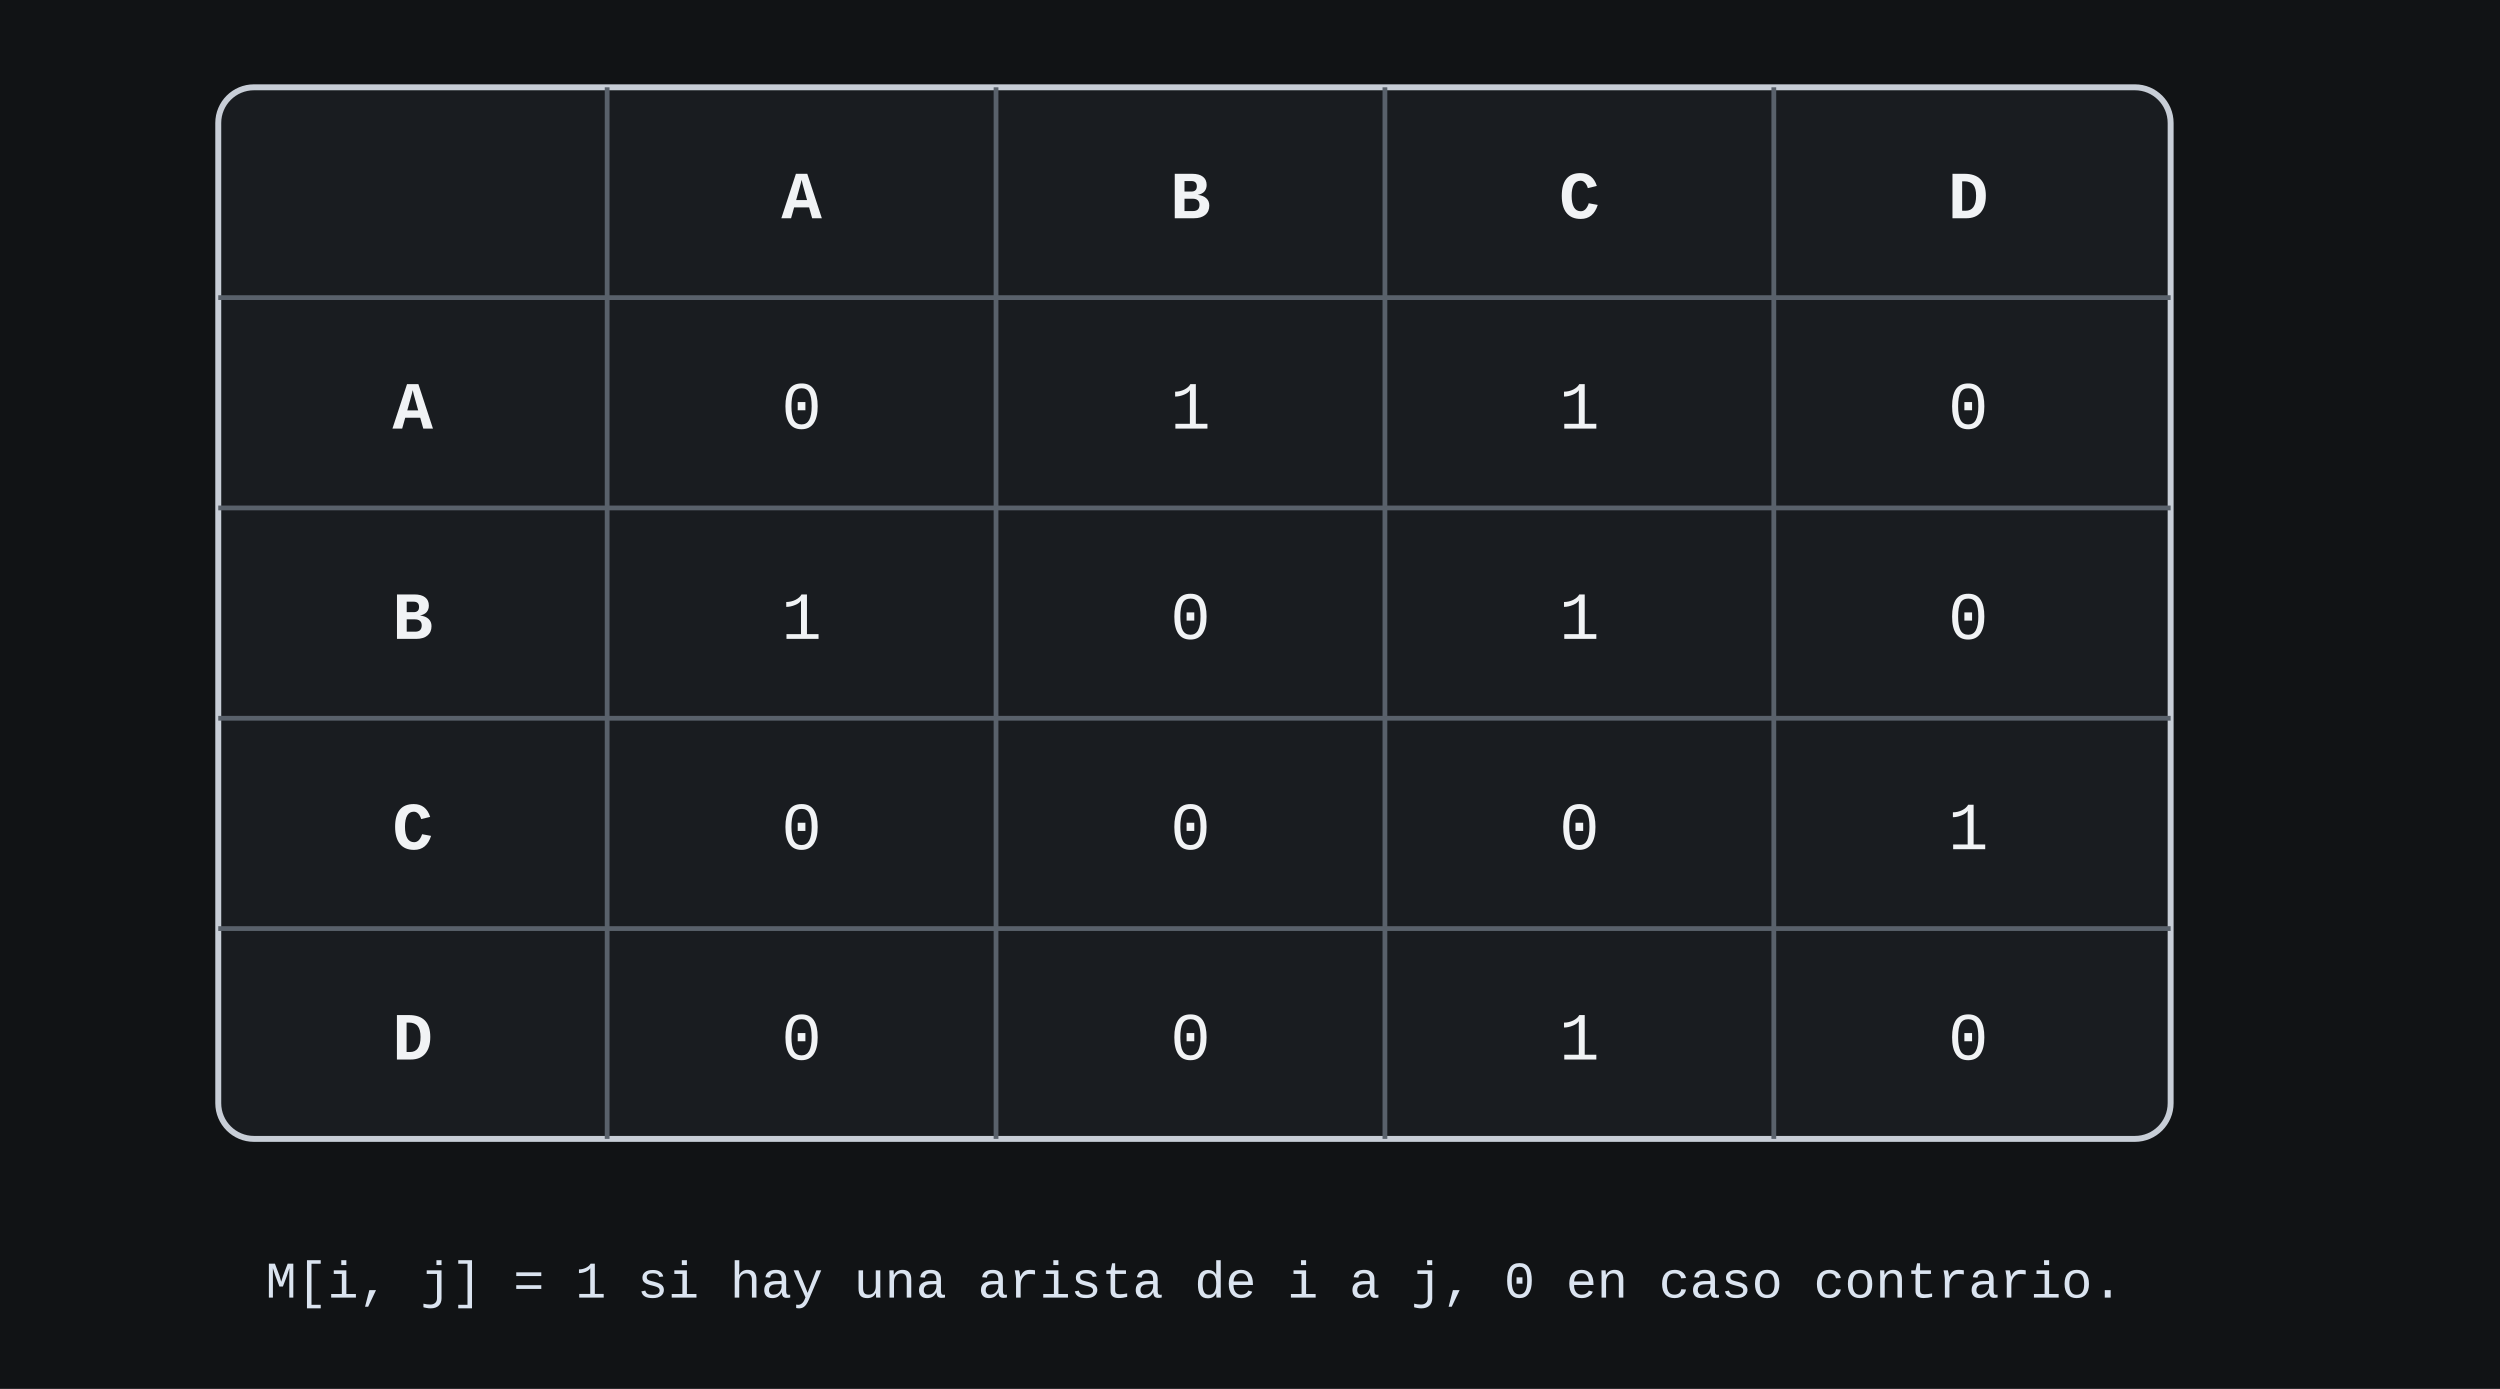
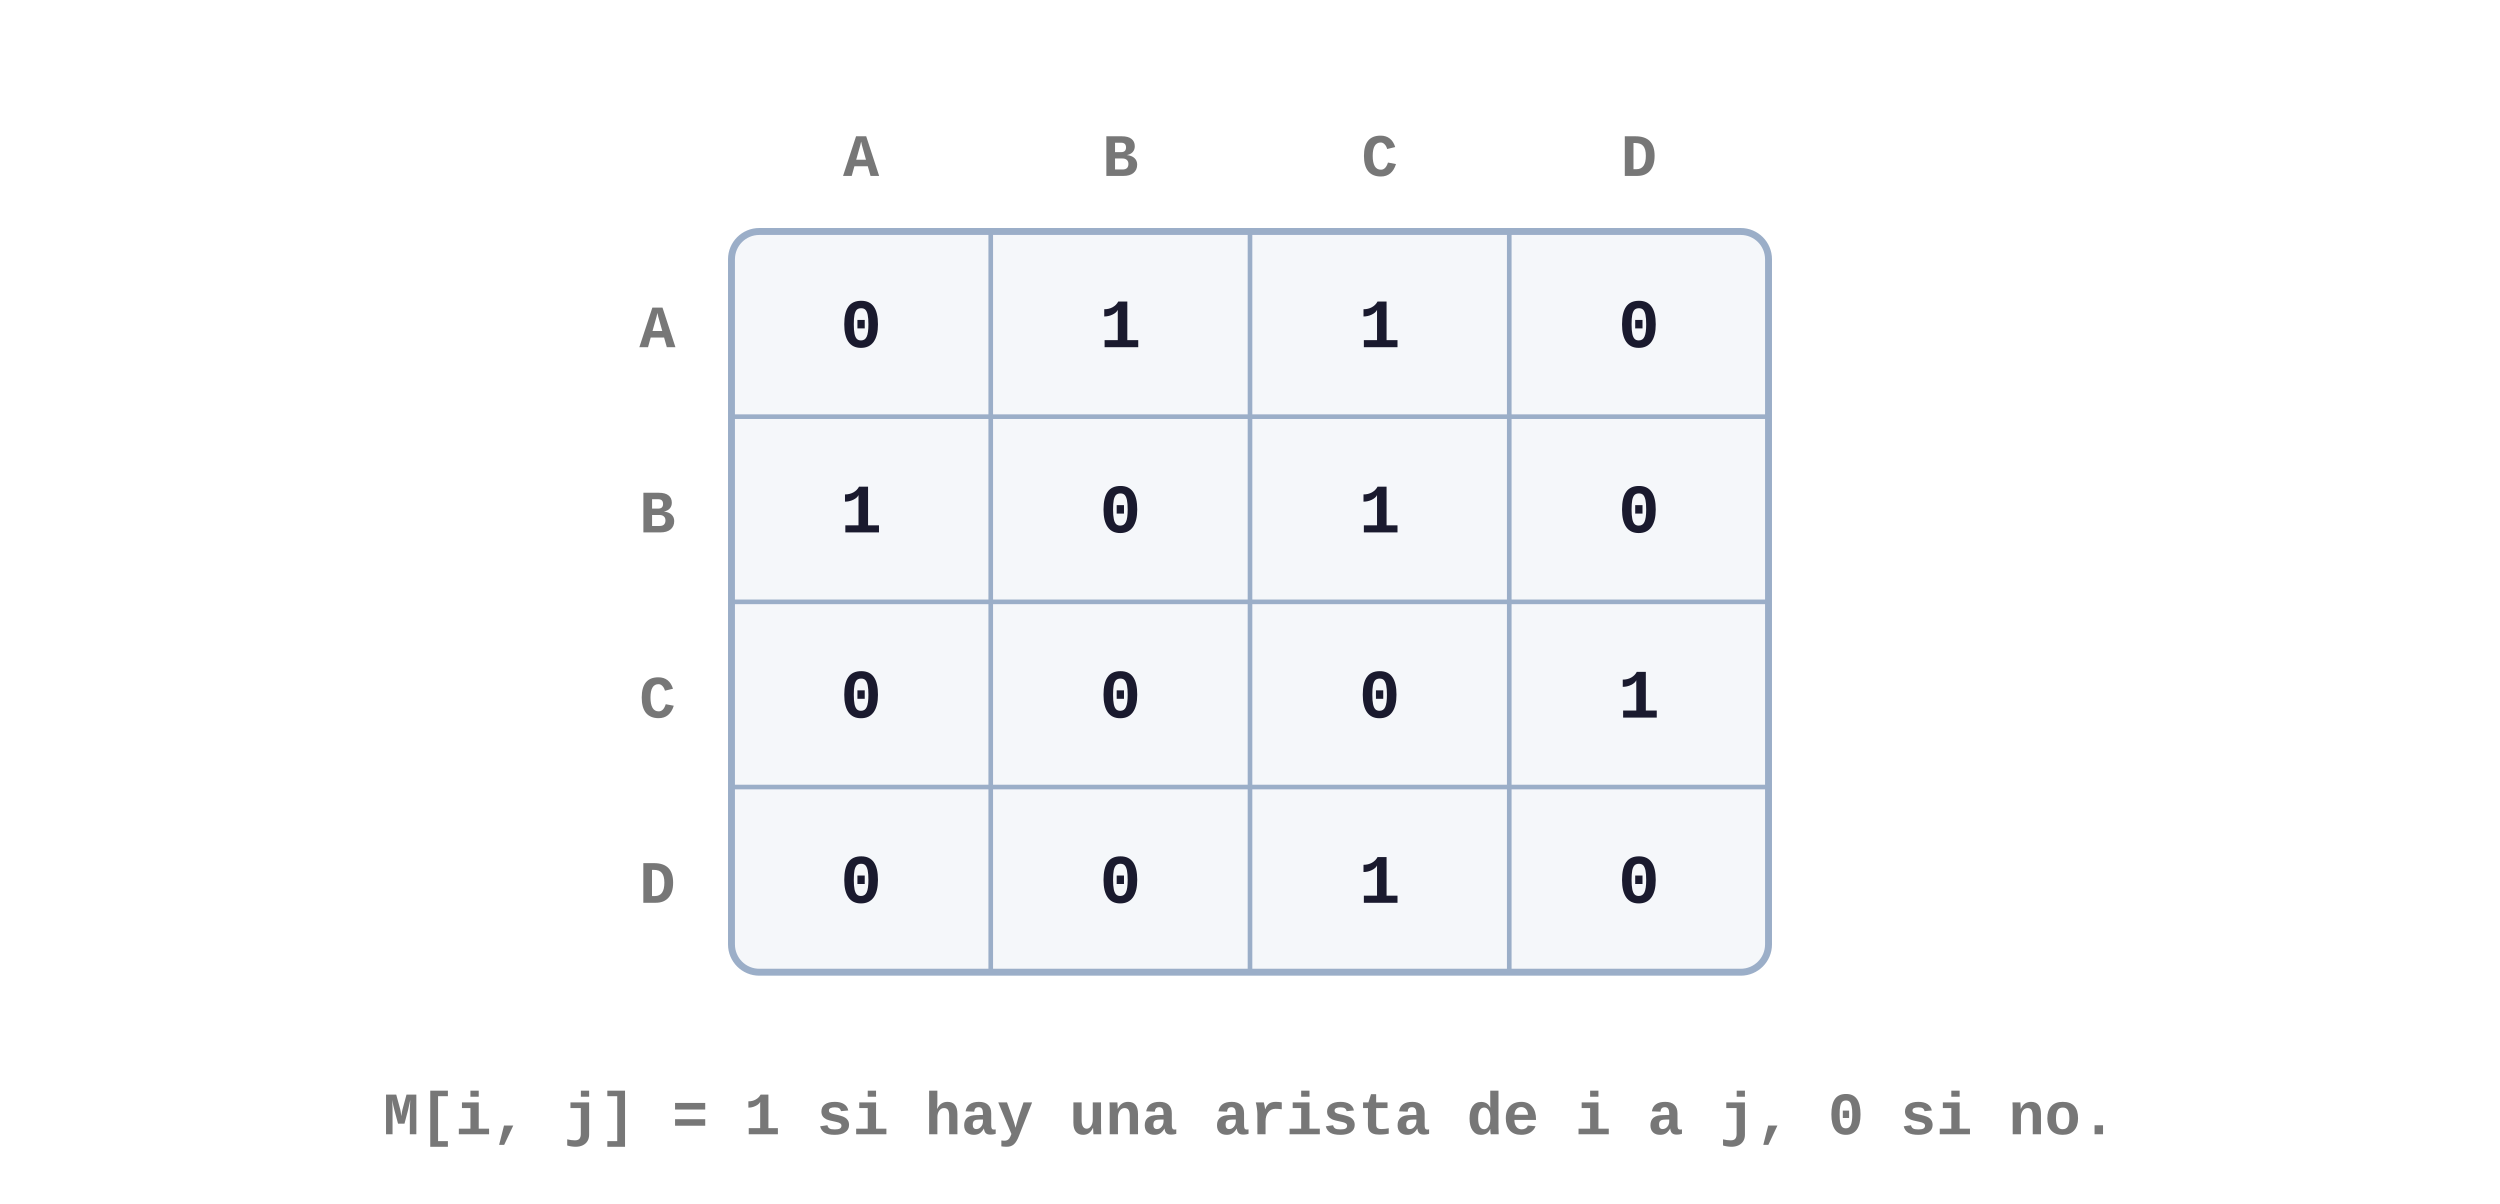
- <svg xmlns="http://www.w3.org/2000/svg" width="630" height="350" viewBox="0 0 630 350">
+ <svg xmlns="http://www.w3.org/2000/svg" width="540" height="260" viewBox="0 0 540 260">
  <style>
-   .t{fill:#f1f3f5;font-family:Consolas,"Courier New",monospace;font-size:17px}
-   .h{font-weight:700}
-   .g{stroke:#59616b;stroke-width:1.2}
- </style>
-   <rect width="630" height="350" fill="#111315" />
-   <rect x="55" y="22" width="492" height="265" rx="9" fill="#191c20" stroke="#c8ced7" stroke-width="1.5" />
-   <line x1="153" y1="22" x2="153" y2="287" class="g" />
-   <line x1="251" y1="22" x2="251" y2="287" class="g" />
-   <line x1="349" y1="22" x2="349" y2="287" class="g" />
-   <line x1="447" y1="22" x2="447" y2="287" class="g" />
-   <line x1="55" y1="75" x2="547" y2="75" class="g" />
-   <line x1="55" y1="128" x2="547" y2="128" class="g" />
-   <line x1="55" y1="181" x2="547" y2="181" class="g" />
-   <line x1="55" y1="234" x2="547" y2="234" class="g" />
-   <text x="202" y="55" text-anchor="middle" class="t h">A</text>
-   <text x="300" y="55" text-anchor="middle" class="t h">B</text>
-   <text x="398" y="55" text-anchor="middle" class="t h">C</text>
-   <text x="496" y="55" text-anchor="middle" class="t h">D</text>
-   <text x="104" y="108" text-anchor="middle" class="t h">A</text>
-   <text x="104" y="161" text-anchor="middle" class="t h">B</text>
-   <text x="104" y="214" text-anchor="middle" class="t h">C</text>
-   <text x="104" y="267" text-anchor="middle" class="t h">D</text>
-   <g class="t">
-     <text x="202" y="108" text-anchor="middle">0</text>
-     <text x="300" y="108" text-anchor="middle">1</text>
-     <text x="398" y="108" text-anchor="middle">1</text>
-     <text x="496" y="108" text-anchor="middle">0</text>
-     <text x="202" y="161" text-anchor="middle">1</text>
-     <text x="300" y="161" text-anchor="middle">0</text>
-     <text x="398" y="161" text-anchor="middle">1</text>
-     <text x="496" y="161" text-anchor="middle">0</text>
-     <text x="202" y="214" text-anchor="middle">0</text>
-     <text x="300" y="214" text-anchor="middle">0</text>
-     <text x="398" y="214" text-anchor="middle">0</text>
-     <text x="496" y="214" text-anchor="middle">1</text>
-     <text x="202" y="267" text-anchor="middle">0</text>
-     <text x="300" y="267" text-anchor="middle">0</text>
-     <text x="398" y="267" text-anchor="middle">1</text>
-     <text x="496" y="267" text-anchor="middle">0</text>
-   </g>
-   <text x="301" y="327" text-anchor="middle" fill="#dbe4f0" font-family="Consolas,'Courier New',monospace" font-size="13">
-   M[i, j] = 1 si hay una arista de i a j, 0 en caso contrario.
- </text>
+     text { font-family: 'Courier New', Courier, monospace; }
+     .frame        { fill: #f5f7fa; stroke: #9baec8; stroke-width: 1.5; }
+     .divider      { stroke: #9baec8; stroke-width: 1; }
+     .val-sm       { font-size: 15px; font-weight: 700; fill: #1a1a2e; text-anchor: middle; }
+     .op           { font-size: 13px; font-weight: 700; fill: #777777; text-anchor: middle; }
+     @media (prefers-color-scheme: dark) {
+       .frame        { fill: #1e2330; stroke: #4a6fa5; }
+       .divider      { stroke: #4a6fa5; }
+       .val-sm       { fill: #e2e8f0; }
+       .op           { fill: #8899aa; }
+     }
+   </style>
+   <text x="186" y="38" class="op">A</text>
+   <text x="142" y="75" class="op">A</text>
+   <text x="242" y="38" class="op">B</text>
+   <text x="142" y="115" class="op">B</text>
+   <text x="298" y="38" class="op">C</text>
+   <text x="142" y="155" class="op">C</text>
+   <text x="354" y="38" class="op">D</text>
+   <text x="142" y="195" class="op">D</text>
+   <rect x="158" y="50" width="224" height="160" rx="6" class="frame" />
+   <line x1="214" y1="50" x2="214" y2="210" class="divider" />
+   <line x1="158" y1="90" x2="382" y2="90" class="divider" />
+   <line x1="270" y1="50" x2="270" y2="210" class="divider" />
+   <line x1="158" y1="130" x2="382" y2="130" class="divider" />
+   <line x1="326" y1="50" x2="326" y2="210" class="divider" />
+   <line x1="158" y1="170" x2="382" y2="170" class="divider" />
+   <text x="186" y="75" class="val-sm">0</text>
+   <text x="242" y="75" class="val-sm">1</text>
+   <text x="298" y="75" class="val-sm">1</text>
+   <text x="354" y="75" class="val-sm">0</text>
+   <text x="186" y="115" class="val-sm">1</text>
+   <text x="242" y="115" class="val-sm">0</text>
+   <text x="298" y="115" class="val-sm">1</text>
+   <text x="354" y="115" class="val-sm">0</text>
+   <text x="186" y="155" class="val-sm">0</text>
+   <text x="242" y="155" class="val-sm">0</text>
+   <text x="298" y="155" class="val-sm">0</text>
+   <text x="354" y="155" class="val-sm">1</text>
+   <text x="186" y="195" class="val-sm">0</text>
+   <text x="242" y="195" class="val-sm">0</text>
+   <text x="298" y="195" class="val-sm">1</text>
+   <text x="354" y="195" class="val-sm">0</text>
+   <text x="270" y="245" class="op">M[i, j] = 1 si hay una arista de i a j, 0 si no.</text>
</svg>
